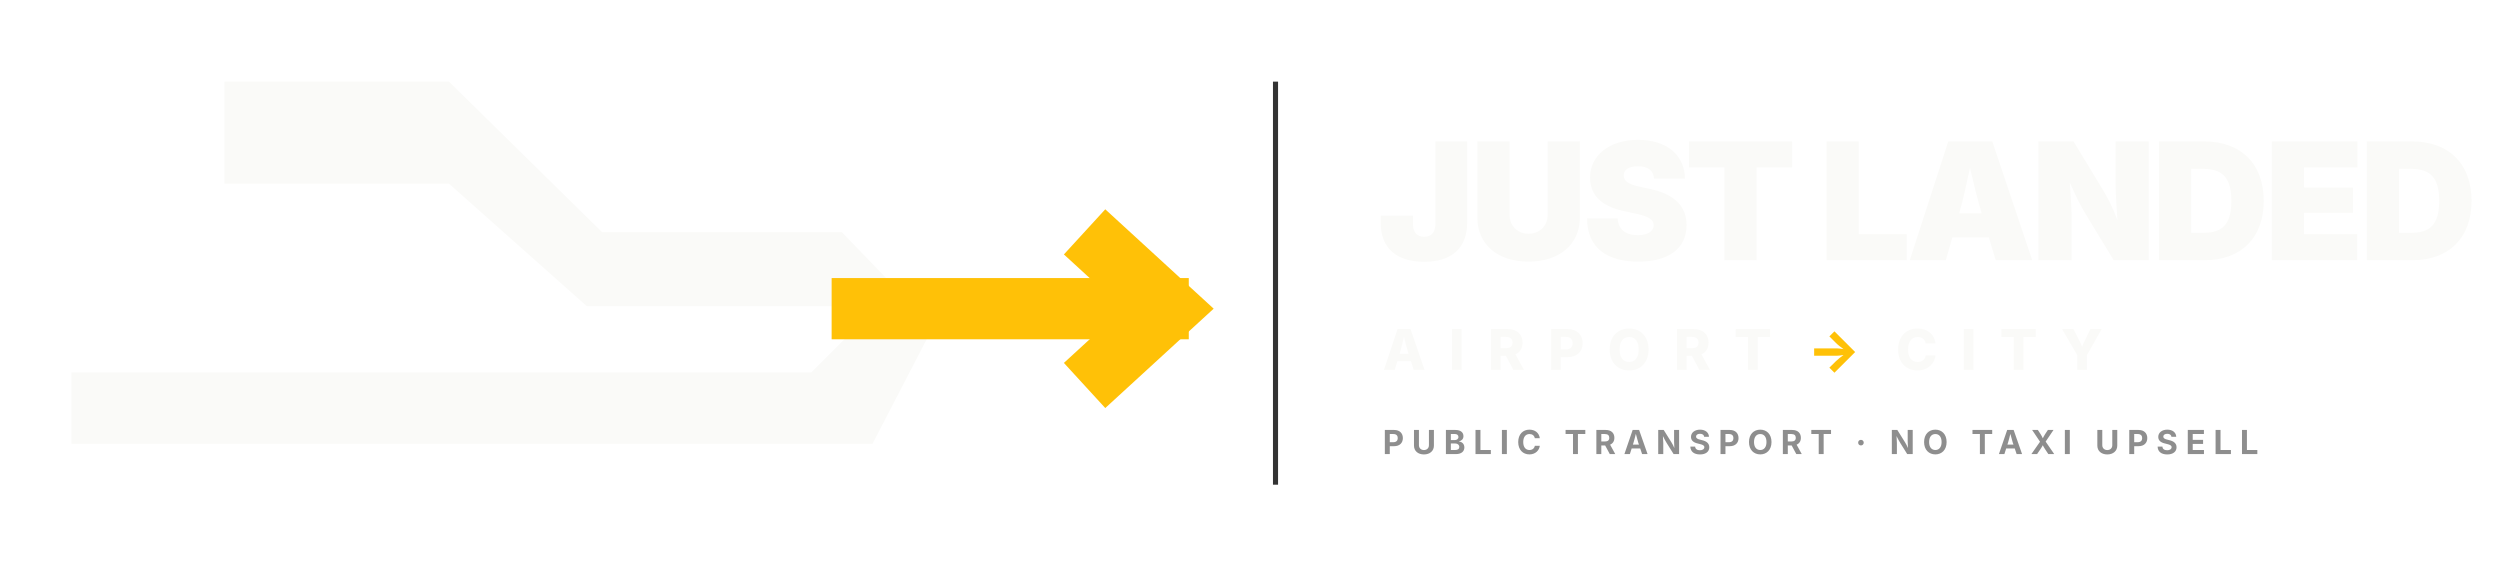
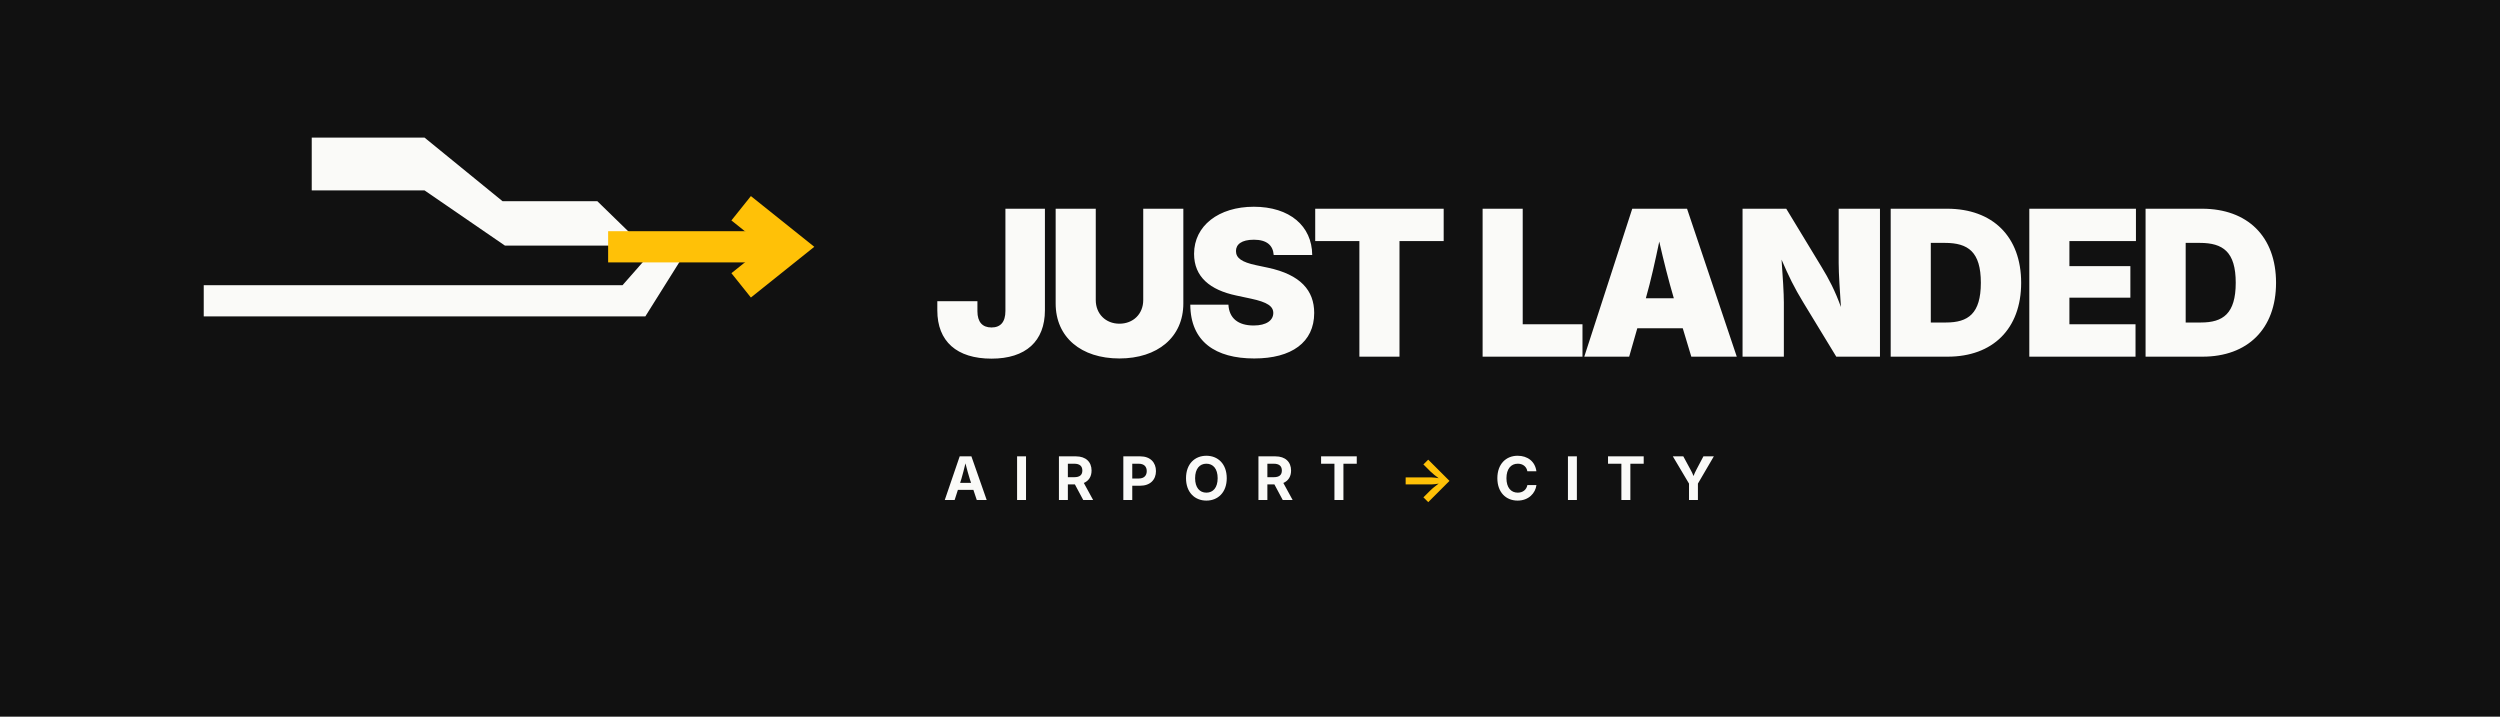
- <svg xmlns="http://www.w3.org/2000/svg" viewBox="0 0 980 230" role="img" aria-labelledby="t d">
-   <g fill="#FAFAF8">
-     <path d="M88 32H176L236 91H330L358 120H230L176 72H88Z" />
-     <path d="M28 146H318L344 120H370L342 174H28Z" />
+ <svg xmlns="http://www.w3.org/2000/svg" viewBox="0 0 1500 430" role="img" aria-labelledby="t d">
+   <rect width="100%" height="100%" fill="#111111" />
+   <g transform="translate(92 48) scale(.72)" style="color:#FAFAF8">
+     <g>
+       <path d="M132 48 L226 48 L291 101 L370 101 L408 138 L293 138 L226 92 L132 92 Z" fill="currentColor" />
+       <path d="M42 171 H391 L420 138 H447 L410 197 H42 Z" fill="currentColor" />
+       <path d="M392 139 H520" fill="none" stroke="#FFC107" stroke-width="26" stroke-linecap="square" />
+       <path d="M500 115 L530 139 L500 163" fill="none" stroke="#FFC107" stroke-width="26" stroke-linecap="square" stroke-linejoin="miter" />
+     </g>
  </g>
-   <path d="M338 121H454" fill="none" stroke="#FFC107" stroke-width="24" stroke-linecap="square" />
-   <path d="M434 99L458 121L434 143" fill="none" stroke="#FFC107" stroke-width="24" stroke-linecap="square" stroke-linejoin="miter" />
-   <line x1="500" y1="32" x2="500" y2="190" stroke="#333333" stroke-width="2" />
-   <text x="540" y="102" fill="#FAFAF8" font-family="Inter,Arial,Helvetica,sans-serif" font-size="64" font-weight="900" letter-spacing="-2">JUST LANDED</text>
-   <text x="542" y="145" fill="#FAFAF8" font-family="Inter,Arial,Helvetica,sans-serif" font-size="22" font-weight="800" letter-spacing="9">AIRPORT <tspan fill="#FFC107">→</tspan> CITY</text>
-   <text x="542" y="178" fill="#8E8E8E" font-family="Inter,Arial,Helvetica,sans-serif" font-size="13" font-weight="700" letter-spacing="3">PUBLIC TRANSPORT · NO TAXI UPSELL</text>
+   <text x="560" y="214" font-family="Inter,Arial,Helvetica,sans-serif" font-size="122" font-weight="900" letter-spacing="-5" fill="#FAFAF8">JUST LANDED</text>
+   <text x="566" y="300" font-family="Inter,Arial,Helvetica,sans-serif" font-size="36" font-weight="700" letter-spacing="15" fill="#FAFAF8">AIRPORT <tspan fill="#FFC107">→</tspan> CITY</text>
</svg>
